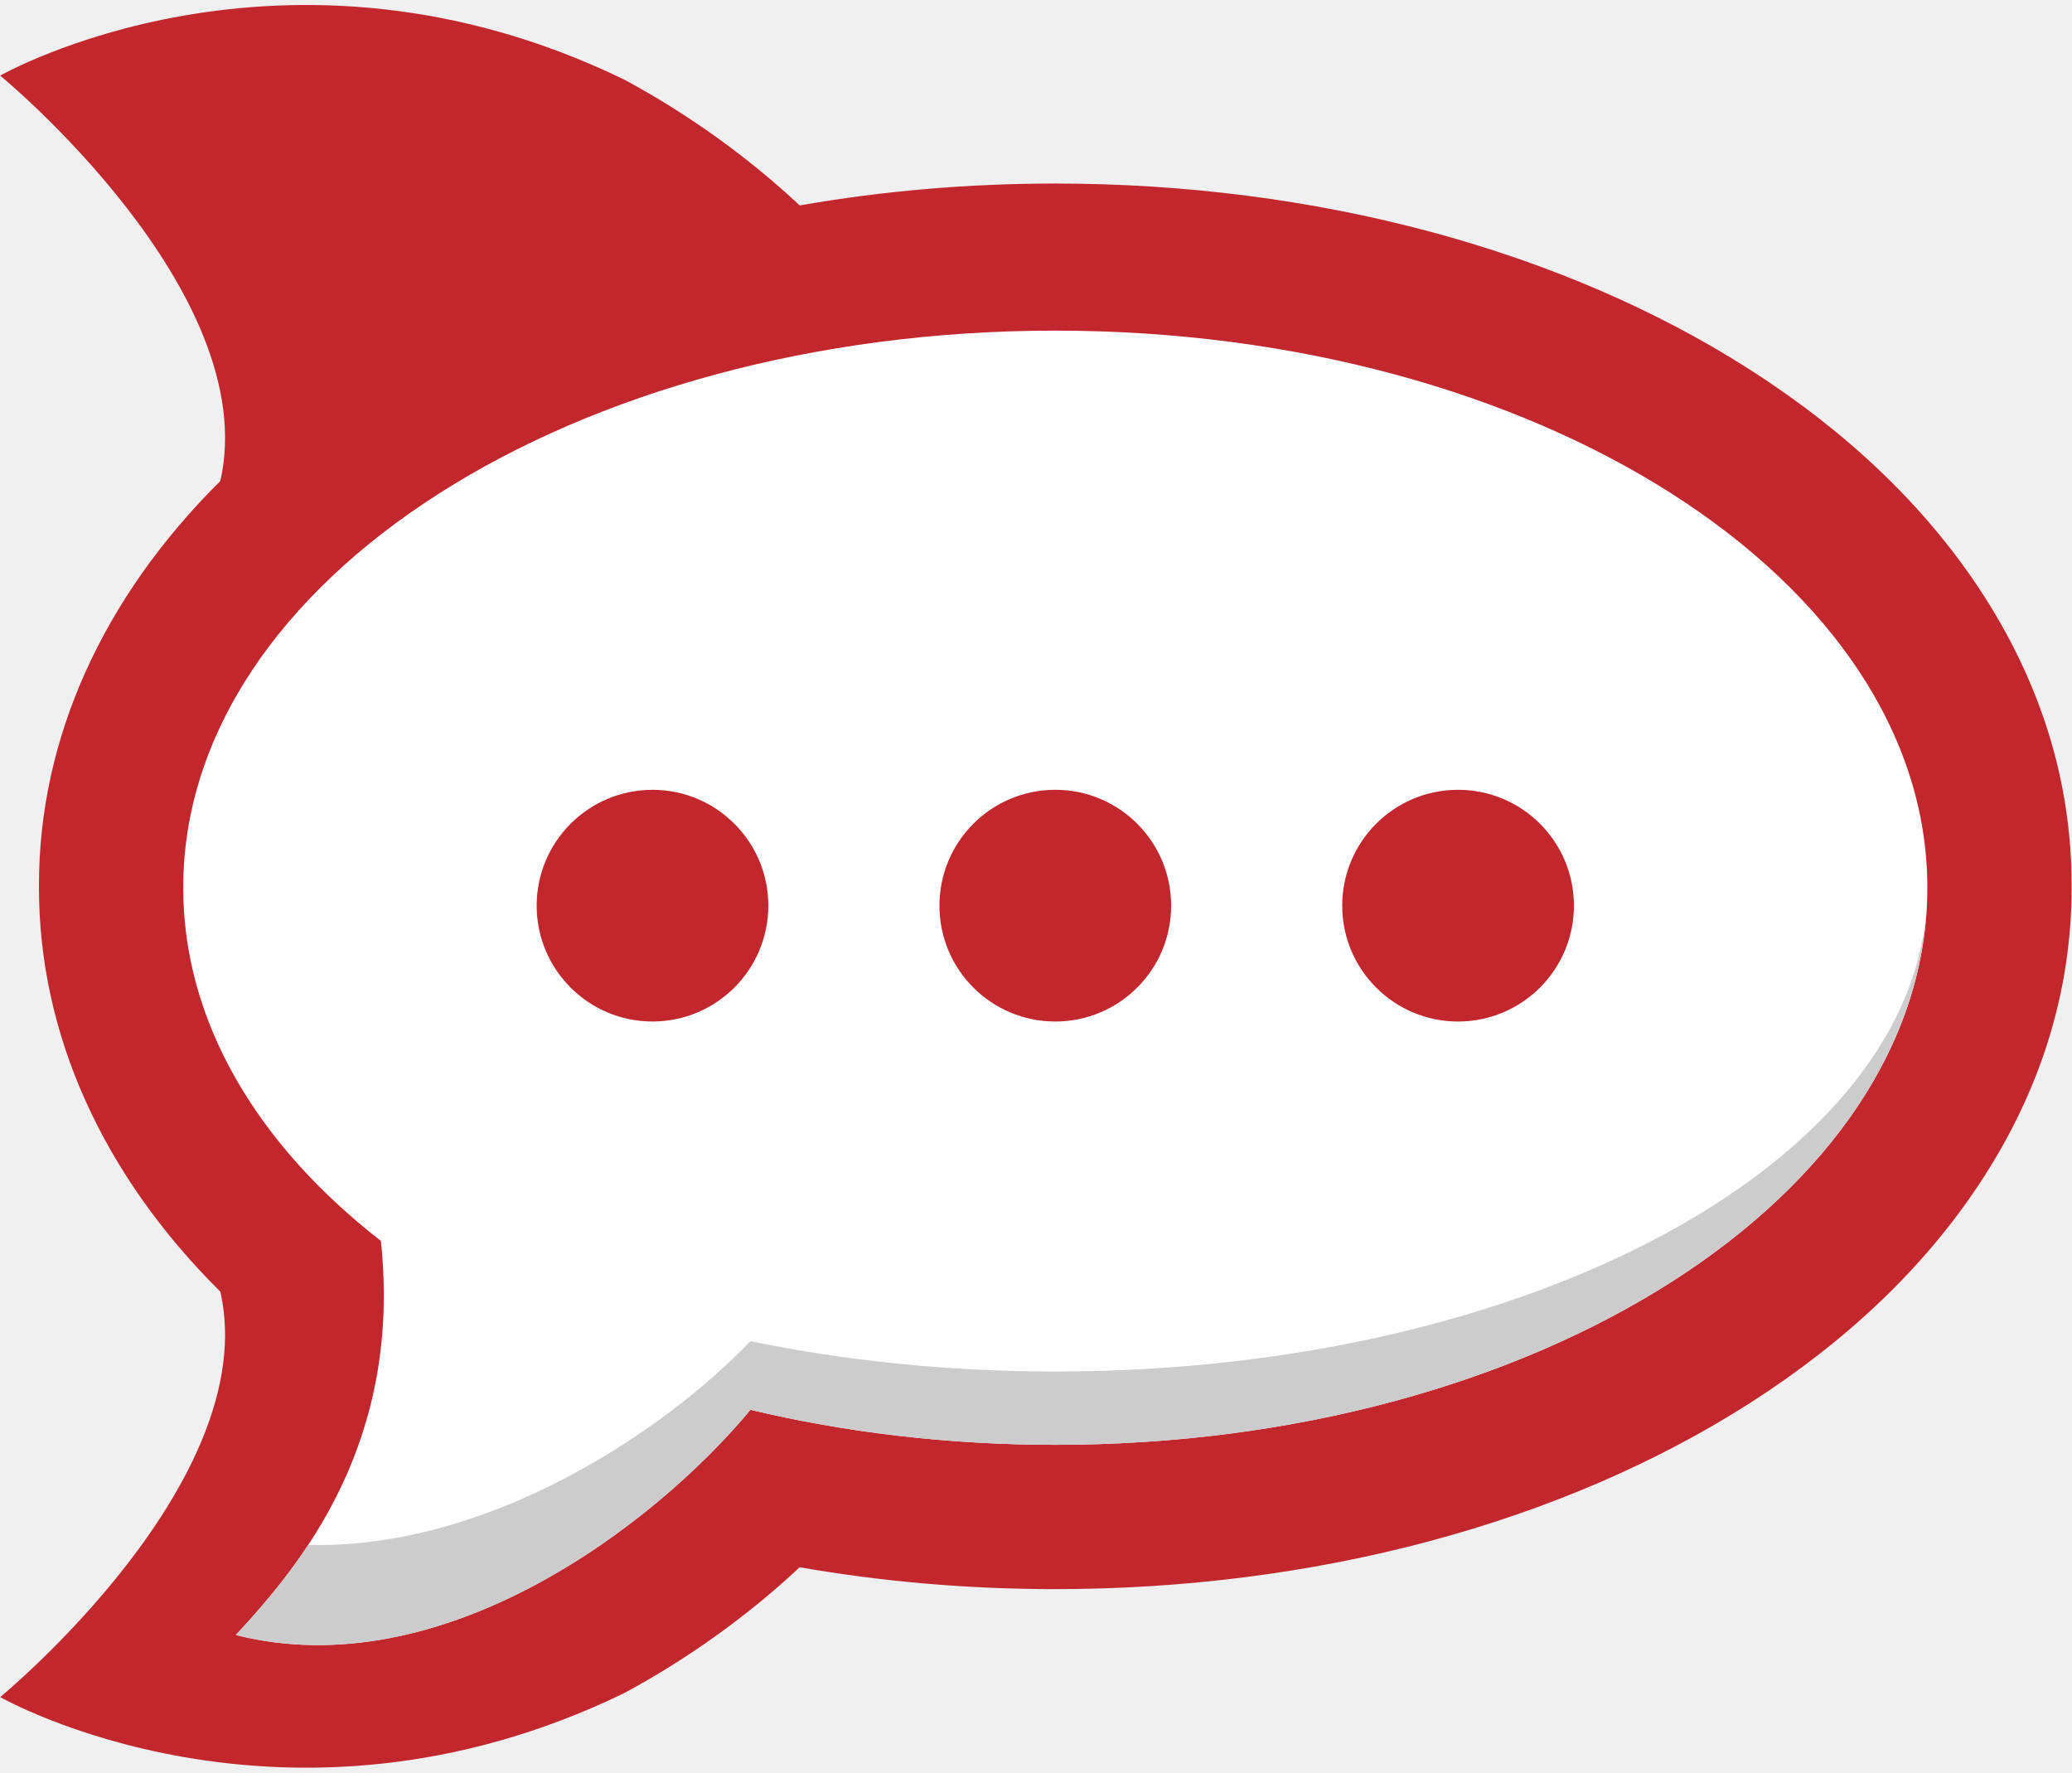
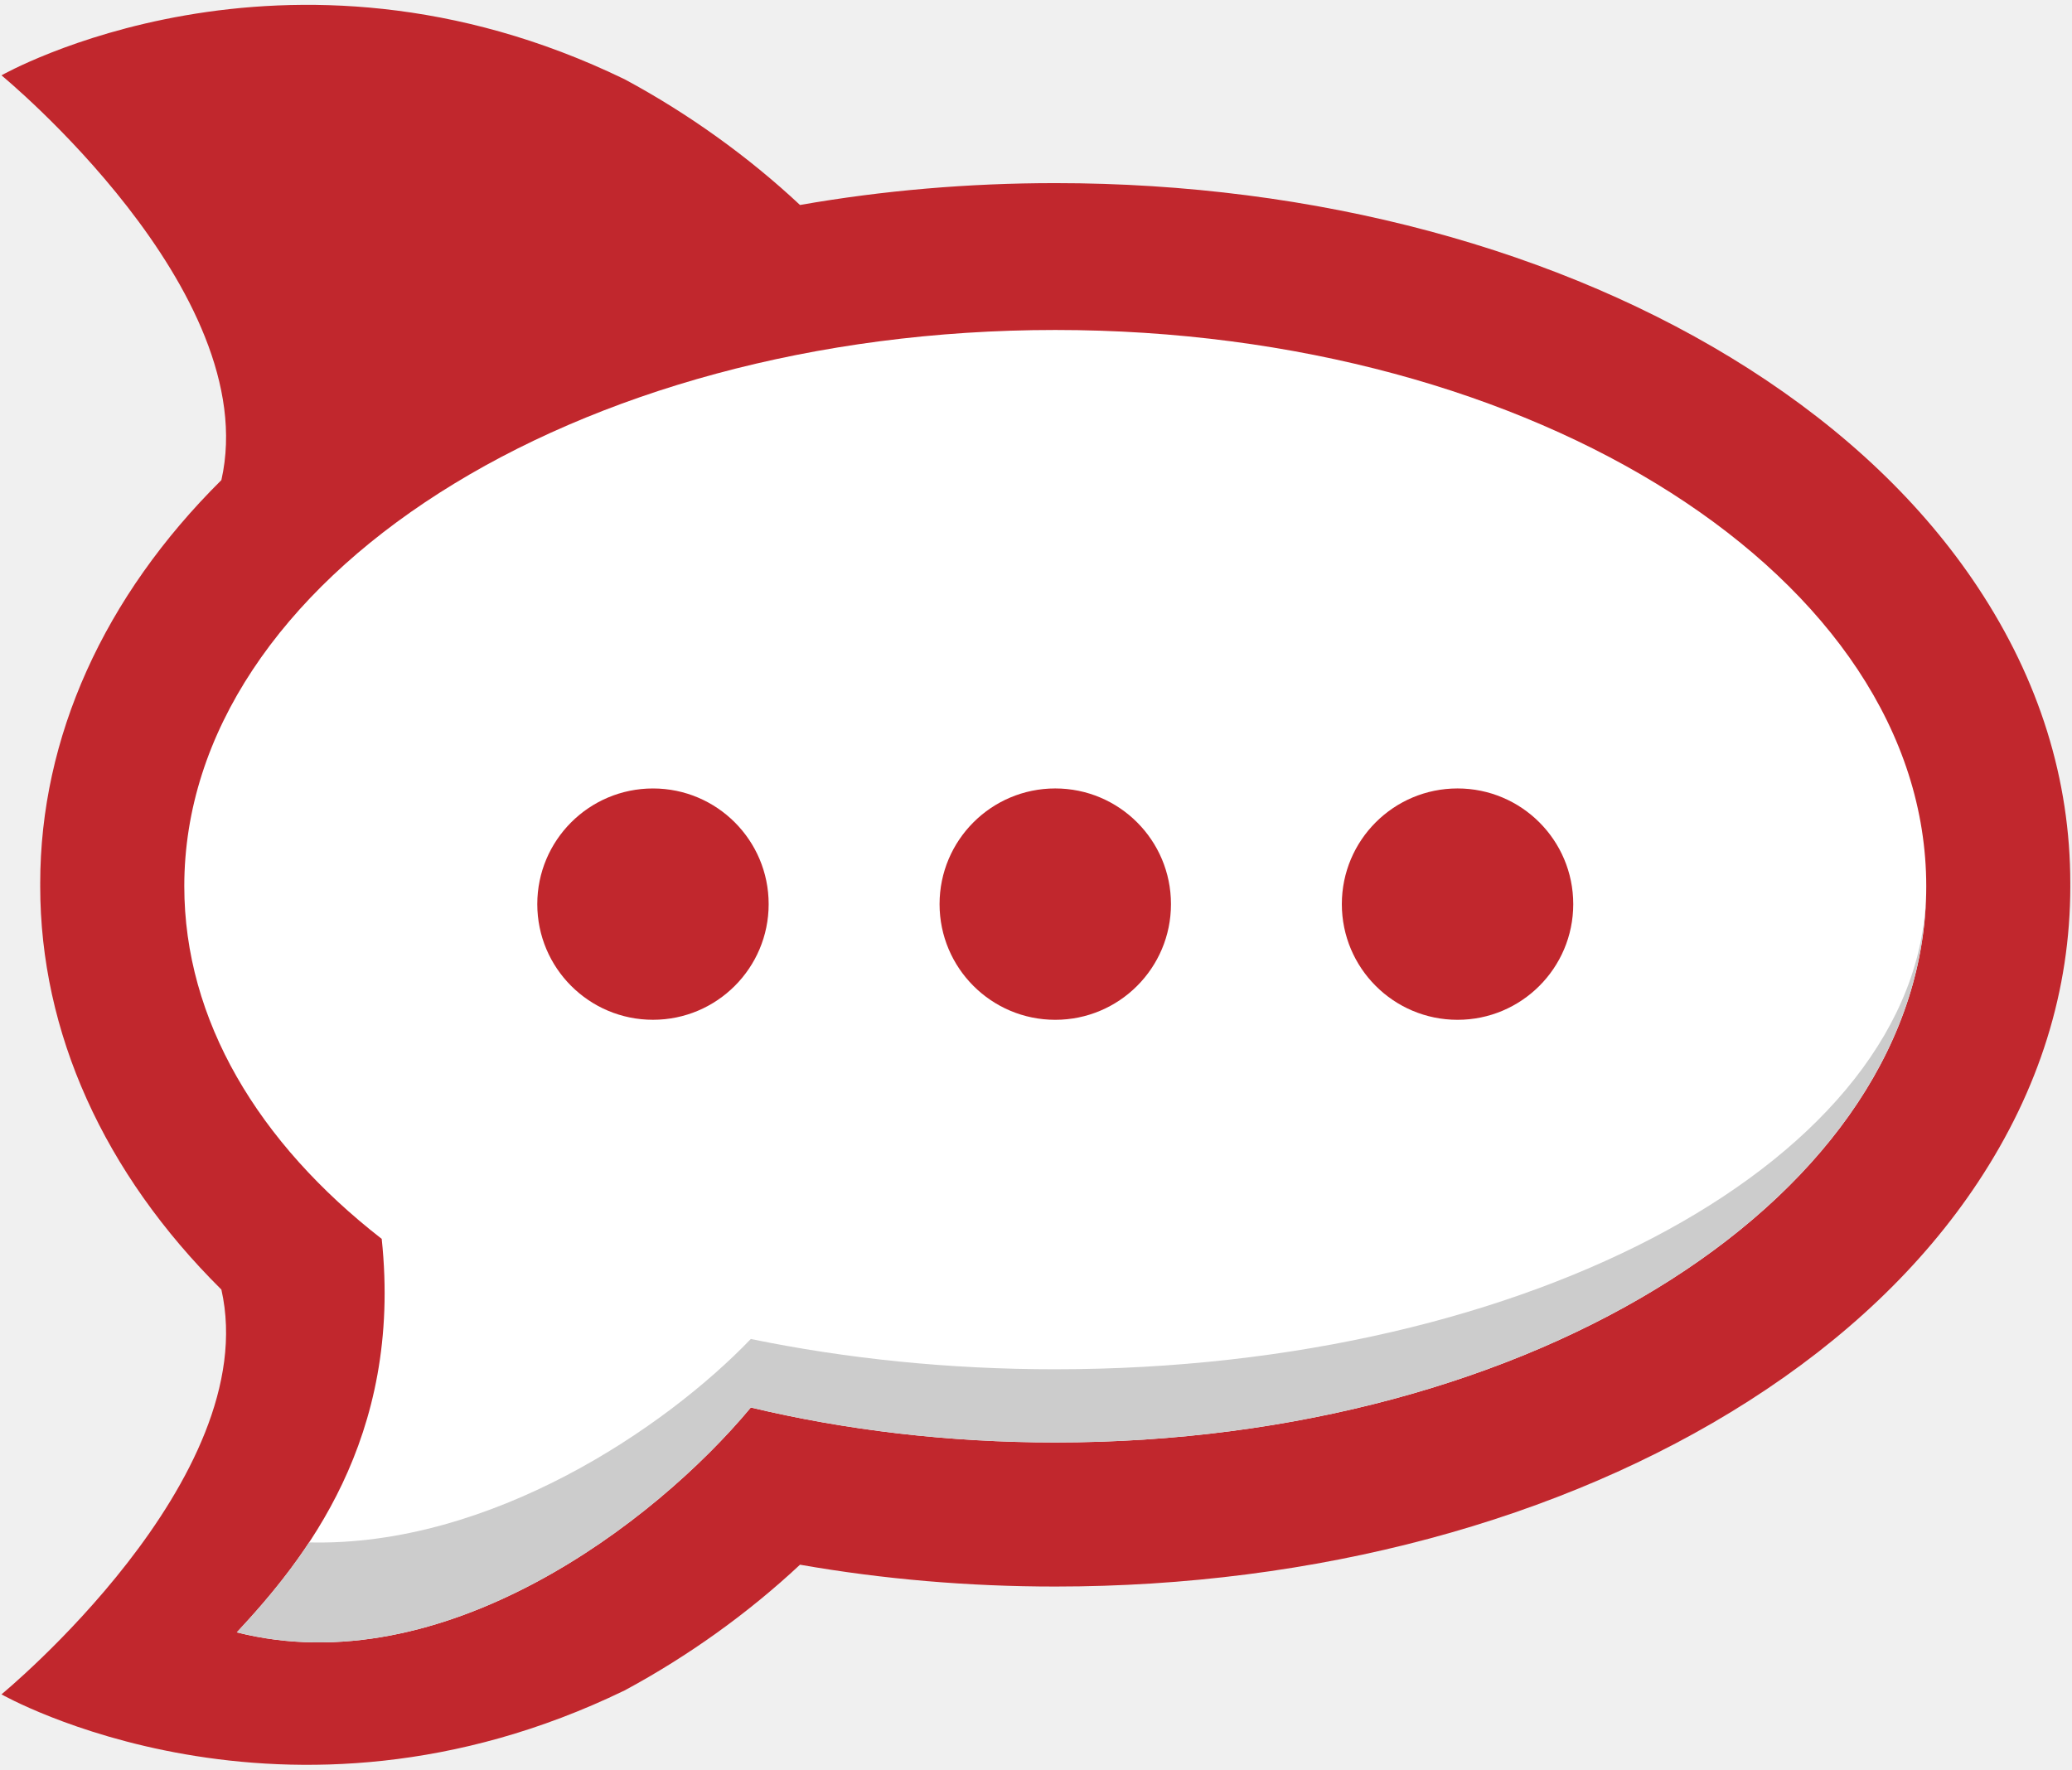
- <svg xmlns="http://www.w3.org/2000/svg" width="2500" height="2139" viewBox="0 0 256 219" preserveAspectRatio="xMidYMid">
+ <svg xmlns="http://www.w3.org/2000/svg" width="625" height="534" viewBox="0 0 256 219" preserveAspectRatio="xMidYMid">
  <path d="M255.95 109.307c0-12.853-3.844-25.173-11.43-36.63-6.81-10.283-16.351-19.385-28.355-27.057-23.18-14.806-53.647-22.963-85.782-22.963-10.734 0-21.315.907-31.577 2.705-6.366-5.96-13.82-11.322-21.707-15.56C34.964-10.62.022 9.322.022 9.322s32.487 26.688 27.204 50.08C12.693 73.821 4.814 91.207 4.814 109.307c0 .056.003.115.003.173 0 .057-.003.113-.003.174 0 18.1 7.876 35.486 22.412 49.902C32.509 182.95.022 209.639.022 209.639s34.942 19.939 77.077-.48c7.886-4.238 15.338-9.603 21.707-15.56 10.264 1.796 20.843 2.702 31.577 2.702 32.137 0 62.601-8.151 85.782-22.958 12.004-7.671 21.545-16.77 28.356-27.058 7.585-11.455 11.43-23.781 11.43-36.628 0-.06-.003-.115-.003-.174l.002-.176z" fill="#C1272D" />
  <path d="M130.383 40.828c59.505 0 107.746 30.814 107.746 68.824 0 38.007-48.241 68.823-107.746 68.823-13.25 0-25.94-1.532-37.662-4.325-11.915 14.332-38.125 34.26-63.587 27.82 8.282-8.895 20.552-23.926 17.926-48.686-15.262-11.873-24.422-27.07-24.422-43.632-.003-38.013 48.238-68.824 107.745-68.824" fill="#FFF" />
  <path d="M130.383 126.18c7.906 0 14.314-6.408 14.314-14.314 0-7.905-6.408-14.313-14.314-14.313-7.905 0-14.313 6.408-14.313 14.313 0 7.906 6.408 14.314 14.313 14.314zm49.764 0c7.905 0 14.314-6.408 14.314-14.314 0-7.905-6.409-14.313-14.314-14.313s-14.313 6.408-14.313 14.313c0 7.906 6.408 14.314 14.313 14.314zm-99.53-.003c7.904 0 14.311-6.407 14.311-14.31 0-7.904-6.407-14.312-14.31-14.312-7.905 0-14.312 6.408-14.312 14.311 0 7.904 6.407 14.311 14.311 14.311z" fill="#C1272D" />
  <path d="M130.383 169.42c-13.25 0-25.94-1.33-37.662-3.75-10.52 10.969-32.188 25.714-54.643 25.172-2.959 4.484-6.175 8.15-8.944 11.126 25.462 6.44 51.672-13.486 63.587-27.82 11.723 2.795 24.414 4.325 37.662 4.325 59.027 0 106.962-30.326 107.726-67.915-.764 32.582-48.699 58.861-107.726 58.861z" fill="#CCC" />
</svg>
